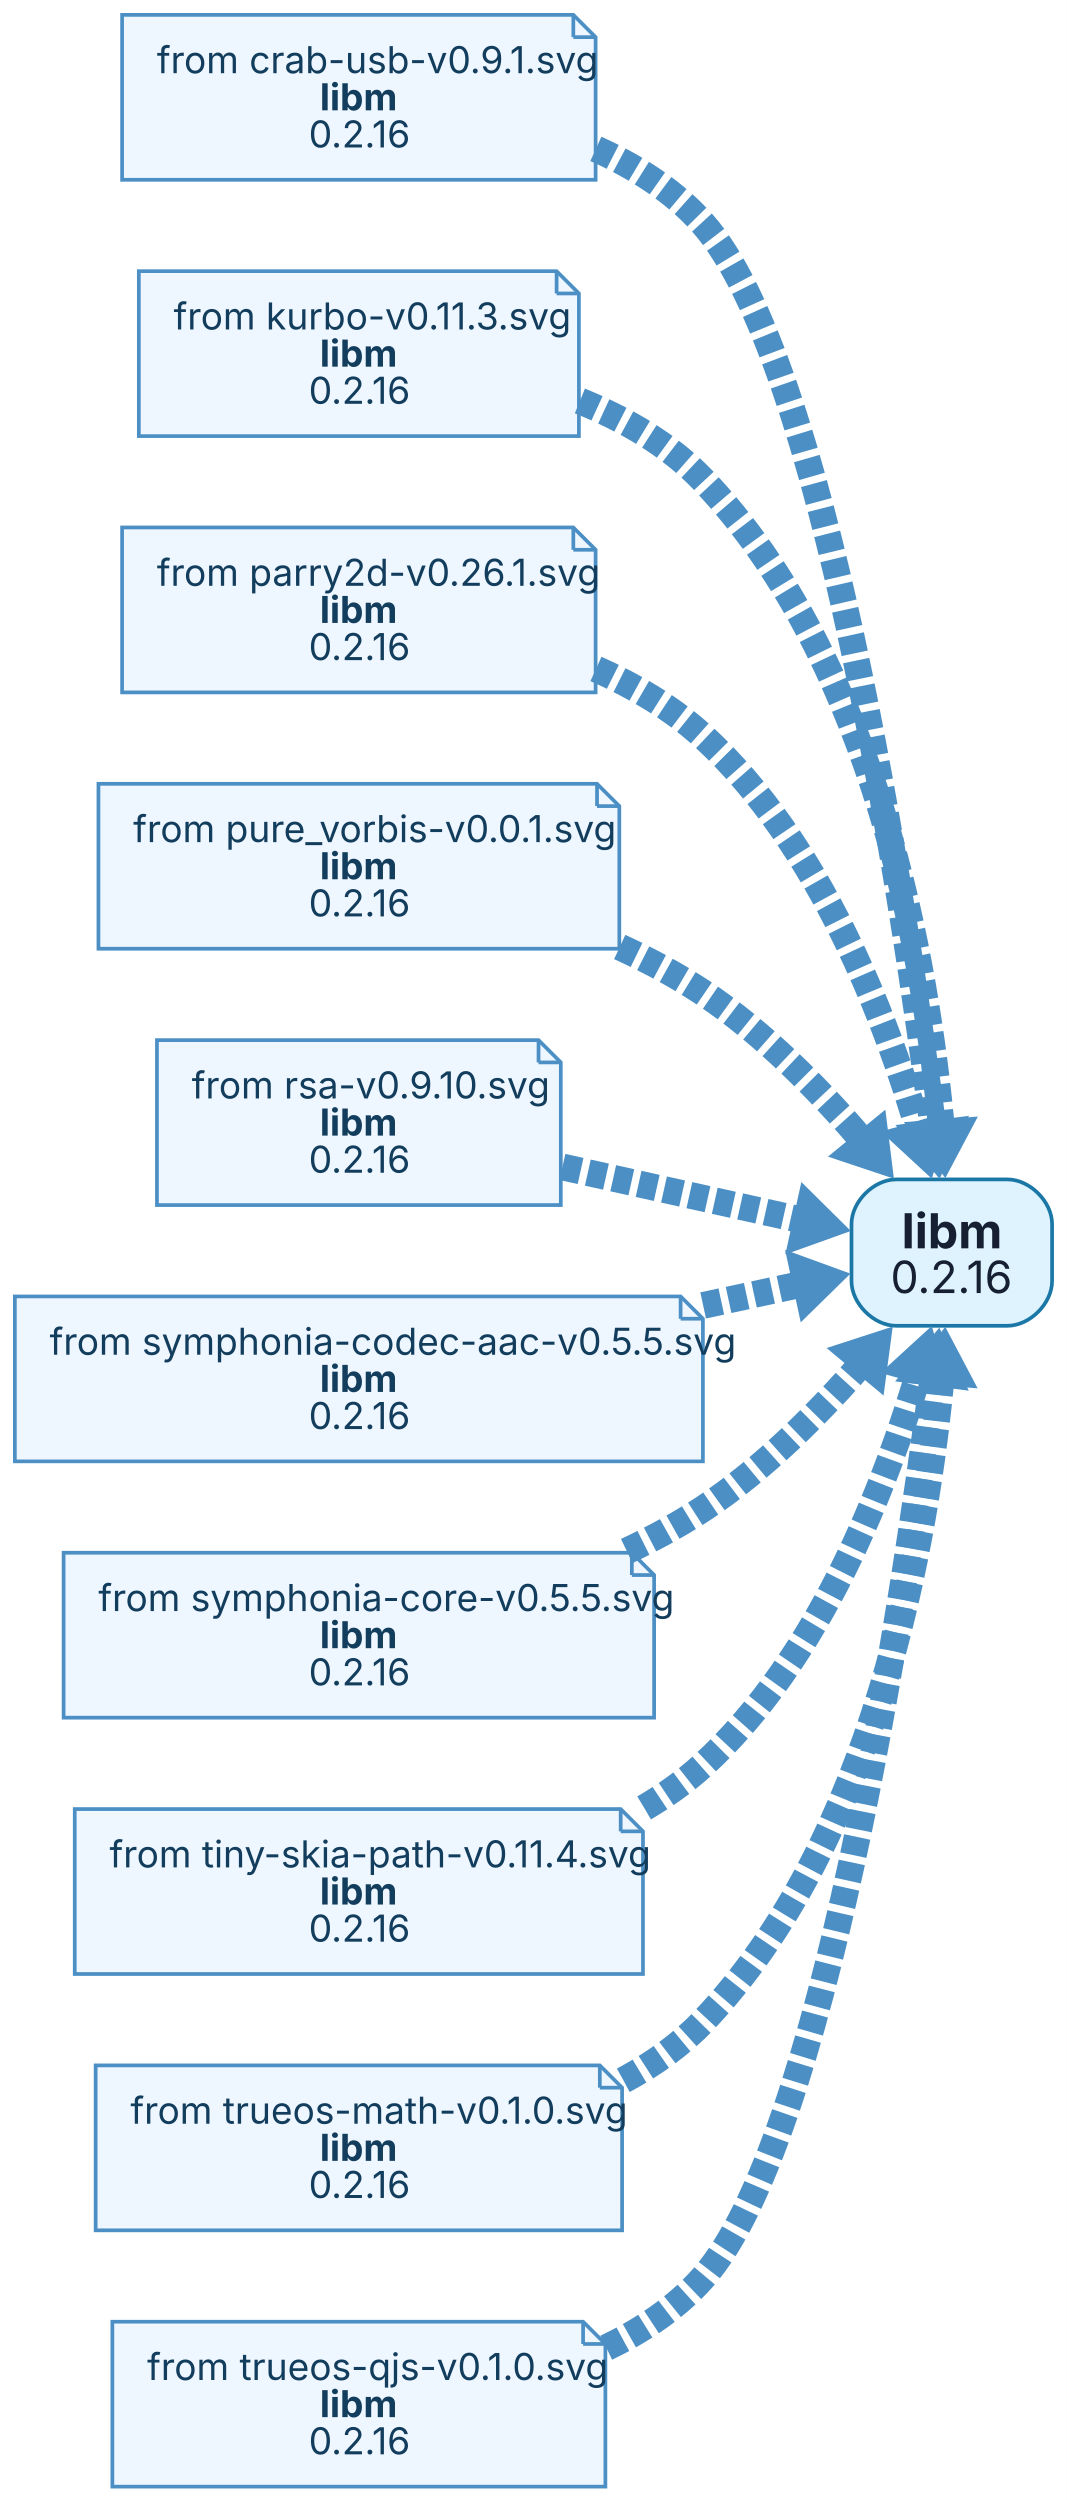
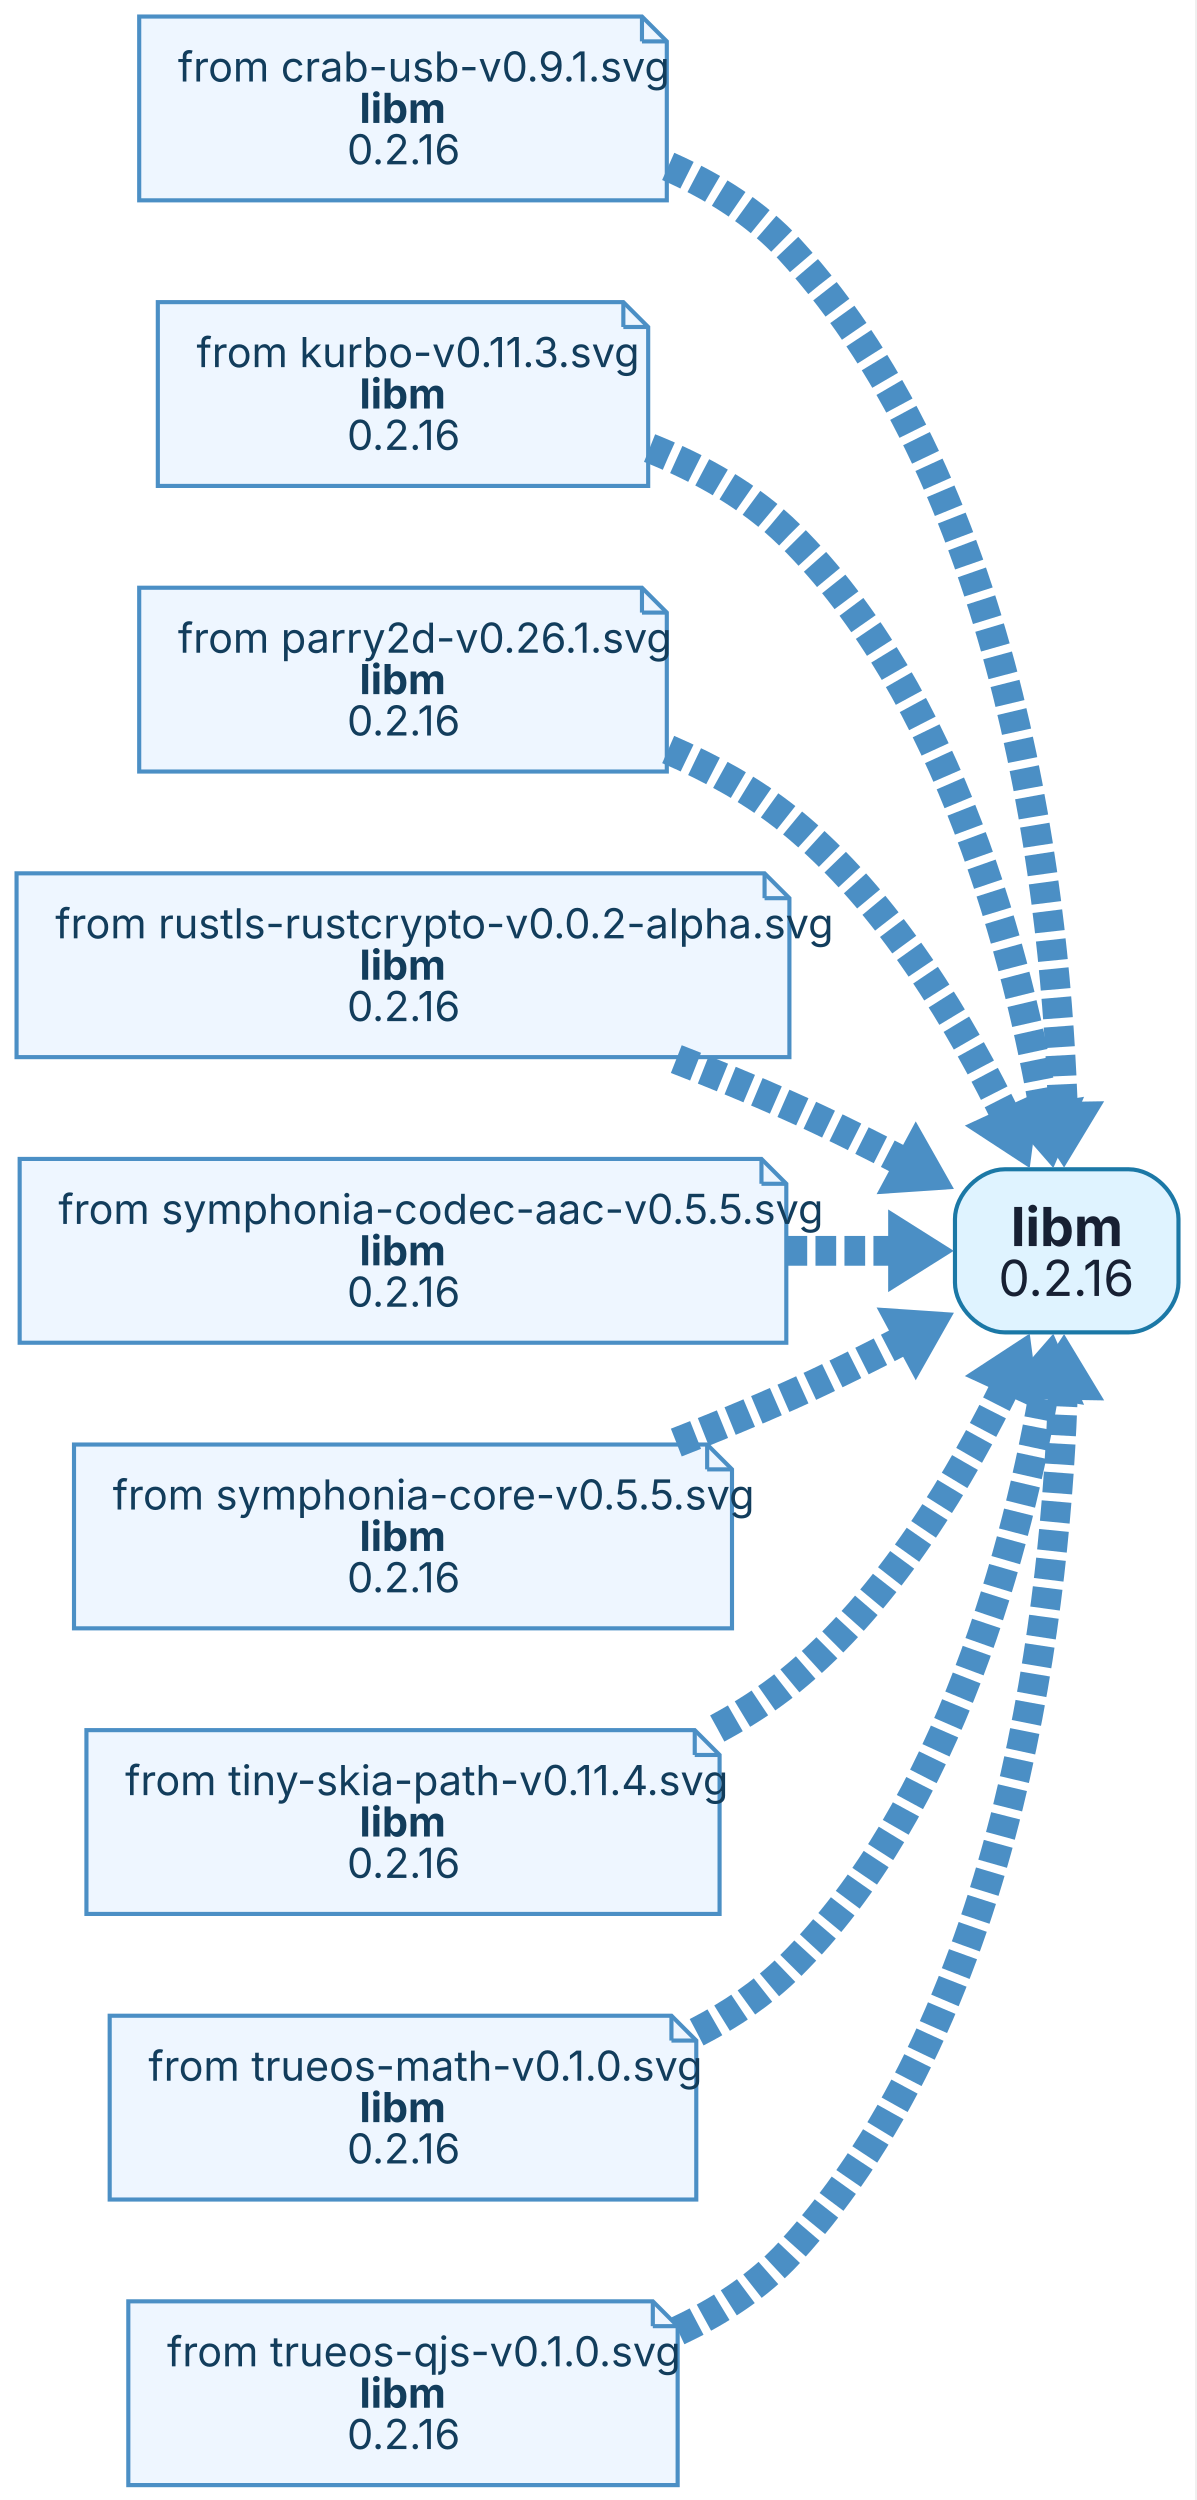
- <svg xmlns="http://www.w3.org/2000/svg" width="287pt" height="673pt" viewBox="0.00 0.00 287.00 673.00">
-   <g id="graph0" class="graph" transform="scale(1 1) rotate(0) translate(4 669.4)">
-     <polygon fill="white" stroke="none" points="-4,4 -4,-669.4 283.22,-669.4 283.22,4 -4,4" />
+ <svg xmlns="http://www.w3.org/2000/svg" width="289pt" height="604pt" viewBox="0.00 0.00 289.00 604.00">
+   <g id="graph0" class="graph" transform="scale(1 1) rotate(0) translate(4 600.4)">
+     <polygon fill="white" stroke="none" points="-4,4 -4,-600.4 284.72,-600.4 284.72,4 -4,4" />
    <g id="node1" class="node">
-       <path fill="#dff3ff" stroke="#1b78a6" d="M267.22,-351.9C267.22,-351.9 237.22,-351.9 237.22,-351.9 231.22,-351.9 225.22,-345.9 225.22,-339.9 225.22,-339.9 225.22,-324.5 225.22,-324.5 225.22,-318.5 231.22,-312.5 237.22,-312.5 237.22,-312.5 267.22,-312.5 267.22,-312.5 273.22,-312.5 279.22,-318.5 279.22,-324.5 279.22,-324.5 279.22,-339.9 279.22,-339.9 279.22,-345.9 273.22,-351.9 267.22,-351.9" />
-       <text xml:space="preserve" text-anchor="start" x="238.72" y="-333.35" font-family="Inter,Arial" font-weight="bold" font-size="13.00" fill="#172033">libm</text>
-       <text xml:space="preserve" text-anchor="start" x="235.72" y="-321.3" font-family="Inter,Arial" font-size="12.00" fill="#172033">0.2.16</text>
+       <path fill="#dff3ff" stroke="#1b78a6" d="M268.72,-317.9C268.72,-317.9 238.72,-317.9 238.72,-317.9 232.72,-317.9 226.72,-311.9 226.72,-305.9 226.72,-305.9 226.72,-290.5 226.72,-290.5 226.72,-284.5 232.72,-278.5 238.72,-278.5 238.72,-278.5 268.72,-278.5 268.72,-278.5 274.72,-278.5 280.72,-284.5 280.72,-290.5 280.72,-290.5 280.72,-305.9 280.72,-305.9 280.72,-311.9 274.72,-317.9 268.72,-317.9" />
+       <text xml:space="preserve" text-anchor="start" x="240.22" y="-299.35" font-family="Inter,Arial" font-weight="bold" font-size="13.00" fill="#172033">libm</text>
+       <text xml:space="preserve" text-anchor="start" x="237.22" y="-287.3" font-family="Inter,Arial" font-size="12.00" fill="#172033">0.2.16</text>
    </g>
    <g id="node2" class="node">
-       <polygon fill="#eef6ff" stroke="#4b8fc5" points="150.34,-665.4 28.87,-665.4 28.87,-621 156.34,-621 156.34,-659.4 150.34,-665.4" />
-       <polyline fill="none" stroke="#4b8fc5" points="150.34,-665.4 150.34,-659.4" />
-       <polyline fill="none" stroke="#4b8fc5" points="156.34,-659.4 150.34,-659.4" />
-       <text xml:space="preserve" text-anchor="start" x="38.23" y="-649.7" font-family="Inter,Arial" font-size="10.00" fill="#123d5c">from crab-usb-v0.9.1.svg</text>
-       <text xml:space="preserve" text-anchor="start" x="82.11" y="-639.7" font-family="Inter,Arial" font-weight="bold" font-size="10.00" fill="#123d5c">libm</text>
-       <text xml:space="preserve" text-anchor="start" x="79.11" y="-629.7" font-family="Inter,Arial" font-size="10.00" fill="#123d5c">0.2.16</text>
+       <polygon fill="#eef6ff" stroke="#4b8fc5" points="151.1,-596.4 29.63,-596.4 29.63,-552 157.1,-552 157.1,-590.4 151.1,-596.4" />
+       <polyline fill="none" stroke="#4b8fc5" points="151.1,-596.4 151.1,-590.4" />
+       <polyline fill="none" stroke="#4b8fc5" points="157.1,-590.4 151.1,-590.4" />
+       <text xml:space="preserve" text-anchor="start" x="38.99" y="-580.7" font-family="Inter,Arial" font-size="10.00" fill="#123d5c">from crab-usb-v0.9.1.svg</text>
+       <text xml:space="preserve" text-anchor="start" x="82.86" y="-570.7" font-family="Inter,Arial" font-weight="bold" font-size="10.00" fill="#123d5c">libm</text>
+       <text xml:space="preserve" text-anchor="start" x="79.86" y="-560.7" font-family="Inter,Arial" font-size="10.00" fill="#123d5c">0.2.16</text>
    </g>
    <g id="edge1" class="edge">
-       <path fill="none" stroke="#4b8fc5" stroke-width="7.2" stroke-dasharray="5,2" d="M156.42,-629.31C167.23,-624.47 177.46,-617.96 185.22,-609.2 217.48,-572.76 239.15,-428.54 247.45,-363.87" />
-       <polygon fill="#4b8fc5" stroke="#4b8fc5" stroke-width="7.2" points="250.84,-364.64 248.09,-358.75 243.97,-363.78 250.84,-364.64" />
+       <path fill="none" stroke="#4b8fc5" stroke-width="7.2" stroke-dasharray="5,2" d="M157.45,-560.19C168.37,-555.36 178.75,-548.89 186.72,-540.2 241.01,-481 251.33,-381.48 252.86,-330.48" />
+       <polygon fill="#4b8fc5" stroke="#4b8fc5" stroke-width="7.2" points="256.32,-330.63 252.96,-325.07 249.39,-330.51 256.32,-330.63" />
    </g>
    <g id="node3" class="node">
-       <polygon fill="#eef6ff" stroke="#4b8fc5" points="145.84,-596.4 33.37,-596.4 33.37,-552 151.84,-552 151.84,-590.4 145.84,-596.4" />
-       <polyline fill="none" stroke="#4b8fc5" points="145.84,-596.4 145.84,-590.4" />
-       <polyline fill="none" stroke="#4b8fc5" points="151.84,-590.4 145.84,-590.4" />
-       <text xml:space="preserve" text-anchor="start" x="42.73" y="-580.7" font-family="Inter,Arial" font-size="10.00" fill="#123d5c">from kurbo-v0.11.3.svg</text>
-       <text xml:space="preserve" text-anchor="start" x="82.11" y="-570.7" font-family="Inter,Arial" font-weight="bold" font-size="10.00" fill="#123d5c">libm</text>
-       <text xml:space="preserve" text-anchor="start" x="79.11" y="-560.7" font-family="Inter,Arial" font-size="10.00" fill="#123d5c">0.2.16</text>
+       <polygon fill="#eef6ff" stroke="#4b8fc5" points="146.6,-527.4 34.13,-527.4 34.13,-483 152.6,-483 152.6,-521.4 146.6,-527.4" />
+       <polyline fill="none" stroke="#4b8fc5" points="146.6,-527.4 146.6,-521.4" />
+       <polyline fill="none" stroke="#4b8fc5" points="152.6,-521.4 146.6,-521.4" />
+       <text xml:space="preserve" text-anchor="start" x="43.49" y="-511.7" font-family="Inter,Arial" font-size="10.00" fill="#123d5c">from kurbo-v0.11.3.svg</text>
+       <text xml:space="preserve" text-anchor="start" x="82.86" y="-501.7" font-family="Inter,Arial" font-weight="bold" font-size="10.00" fill="#123d5c">libm</text>
+       <text xml:space="preserve" text-anchor="start" x="79.86" y="-491.7" font-family="Inter,Arial" font-size="10.00" fill="#123d5c">0.2.16</text>
    </g>
    <g id="edge2" class="edge">
-       <path fill="none" stroke="#4b8fc5" stroke-width="7.2" stroke-dasharray="5,2" d="M152.12,-561.45C164.33,-556.5 176.21,-549.66 185.22,-540.2 231.85,-491.27 245.54,-409.53 249.56,-364.47" />
-       <polygon fill="#4b8fc5" stroke="#4b8fc5" stroke-width="7.2" points="253.01,-364.74 249.97,-359 246.1,-364.22 253.01,-364.74" />
+       <path fill="none" stroke="#4b8fc5" stroke-width="7.2" stroke-dasharray="5,2" d="M152.95,-492.14C165.28,-487.21 177.36,-480.45 186.72,-471.2 225.75,-432.63 242.07,-368.57 248.62,-330.17" />
+       <polygon fill="#4b8fc5" stroke="#4b8fc5" stroke-width="7.2" points="252.02,-330.85 249.44,-324.88 245.17,-329.78 252.02,-330.85" />
    </g>
    <g id="node4" class="node">
-       <polygon fill="#eef6ff" stroke="#4b8fc5" points="150.34,-527.4 28.87,-527.4 28.87,-483 156.34,-483 156.34,-521.4 150.34,-527.4" />
-       <polyline fill="none" stroke="#4b8fc5" points="150.34,-527.4 150.34,-521.4" />
-       <polyline fill="none" stroke="#4b8fc5" points="156.34,-521.4 150.34,-521.4" />
-       <text xml:space="preserve" text-anchor="start" x="38.23" y="-511.7" font-family="Inter,Arial" font-size="10.00" fill="#123d5c">from parry2d-v0.26.1.svg</text>
-       <text xml:space="preserve" text-anchor="start" x="82.11" y="-501.7" font-family="Inter,Arial" font-weight="bold" font-size="10.00" fill="#123d5c">libm</text>
-       <text xml:space="preserve" text-anchor="start" x="79.11" y="-491.7" font-family="Inter,Arial" font-size="10.00" fill="#123d5c">0.2.16</text>
+       <polygon fill="#eef6ff" stroke="#4b8fc5" points="151.1,-458.4 29.63,-458.4 29.63,-414 157.1,-414 157.1,-452.4 151.1,-458.4" />
+       <polyline fill="none" stroke="#4b8fc5" points="151.1,-458.4 151.1,-452.4" />
+       <polyline fill="none" stroke="#4b8fc5" points="157.1,-452.4 151.1,-452.4" />
+       <text xml:space="preserve" text-anchor="start" x="38.99" y="-442.7" font-family="Inter,Arial" font-size="10.00" fill="#123d5c">from parry2d-v0.26.1.svg</text>
+       <text xml:space="preserve" text-anchor="start" x="82.86" y="-432.7" font-family="Inter,Arial" font-weight="bold" font-size="10.00" fill="#123d5c">libm</text>
+       <text xml:space="preserve" text-anchor="start" x="79.86" y="-422.7" font-family="Inter,Arial" font-size="10.00" fill="#123d5c">0.2.16</text>
    </g>
    <g id="edge3" class="edge">
-       <path fill="none" stroke="#4b8fc5" stroke-width="7.2" stroke-dasharray="5,2" d="M156.45,-489.31C166.87,-484.68 176.96,-478.76 185.22,-471.2 216.87,-442.21 234.79,-394.86 243.75,-363.61" />
-       <polygon fill="#4b8fc5" stroke="#4b8fc5" stroke-width="7.2" points="247.01,-364.83 245.09,-358.62 240.32,-363.03 247.01,-364.83" />
+       <path fill="none" stroke="#4b8fc5" stroke-width="7.2" stroke-dasharray="5,2" d="M157.45,-419.31C167.87,-414.8 178.08,-409.18 186.72,-402.2 210.78,-382.78 228.71,-352.13 239.77,-329.12" />
+       <polygon fill="#4b8fc5" stroke="#4b8fc5" stroke-width="7.2" points="242.81,-330.79 241.96,-324.34 236.52,-327.9 242.81,-330.79" />
    </g>
    <g id="node5" class="node">
-       <polygon fill="#eef6ff" stroke="#4b8fc5" points="156.72,-458.4 22.5,-458.4 22.5,-414 162.72,-414 162.72,-452.4 156.72,-458.4" />
-       <polyline fill="none" stroke="#4b8fc5" points="156.72,-458.4 156.72,-452.4" />
-       <polyline fill="none" stroke="#4b8fc5" points="162.72,-452.4 156.72,-452.4" />
-       <text xml:space="preserve" text-anchor="start" x="31.86" y="-442.7" font-family="Inter,Arial" font-size="10.00" fill="#123d5c">from pure_vorbis-v0.0.1.svg</text>
-       <text xml:space="preserve" text-anchor="start" x="82.11" y="-432.7" font-family="Inter,Arial" font-weight="bold" font-size="10.00" fill="#123d5c">libm</text>
-       <text xml:space="preserve" text-anchor="start" x="79.11" y="-422.7" font-family="Inter,Arial" font-size="10.00" fill="#123d5c">0.2.16</text>
+       <polygon fill="#eef6ff" stroke="#4b8fc5" points="180.72,-389.4 0,-389.4 0,-345 186.72,-345 186.72,-383.4 180.72,-389.4" />
+       <polyline fill="none" stroke="#4b8fc5" points="180.72,-389.4 180.72,-383.4" />
+       <polyline fill="none" stroke="#4b8fc5" points="186.72,-383.4 180.72,-383.4" />
+       <text xml:space="preserve" text-anchor="start" x="9.36" y="-373.7" font-family="Inter,Arial" font-size="10.00" fill="#123d5c">from rustls-rustcrypto-v0.0.2-alpha.svg</text>
+       <text xml:space="preserve" text-anchor="start" x="82.86" y="-363.7" font-family="Inter,Arial" font-weight="bold" font-size="10.00" fill="#123d5c">libm</text>
+       <text xml:space="preserve" text-anchor="start" x="79.86" y="-353.7" font-family="Inter,Arial" font-size="10.00" fill="#123d5c">0.2.16</text>
    </g>
    <g id="edge4" class="edge">
-       <path fill="none" stroke="#4b8fc5" stroke-width="7.2" stroke-dasharray="5,2" d="M162.84,-414.46C170.66,-410.87 178.29,-406.79 185.22,-402.2 201.85,-391.18 217.33,-375.21 229.11,-361.3" />
-       <polygon fill="#4b8fc5" stroke="#4b8fc5" stroke-width="7.2" points="231.57,-363.77 232.37,-357.32 226.21,-359.38 231.57,-363.77" />
+       <path fill="none" stroke="#4b8fc5" stroke-width="7.2" stroke-dasharray="5,2" d="M159.4,-344.52C168.65,-340.93 177.98,-337.1 186.72,-333.2 196.34,-328.9 206.5,-323.81 215.88,-318.86" />
+       <polygon fill="#4b8fc5" stroke="#4b8fc5" stroke-width="7.2" points="217.32,-322.02 220.52,-316.36 214.04,-315.92 217.32,-322.02" />
    </g>
    <g id="node6" class="node">
-       <polygon fill="#eef6ff" stroke="#4b8fc5" points="140.97,-389.4 38.25,-389.4 38.25,-345 146.97,-345 146.97,-383.4 140.97,-389.4" />
-       <polyline fill="none" stroke="#4b8fc5" points="140.97,-389.4 140.97,-383.4" />
-       <polyline fill="none" stroke="#4b8fc5" points="146.97,-383.4 140.97,-383.4" />
-       <text xml:space="preserve" text-anchor="start" x="47.61" y="-373.7" font-family="Inter,Arial" font-size="10.00" fill="#123d5c">from rsa-v0.9.10.svg</text>
-       <text xml:space="preserve" text-anchor="start" x="82.11" y="-363.7" font-family="Inter,Arial" font-weight="bold" font-size="10.00" fill="#123d5c">libm</text>
-       <text xml:space="preserve" text-anchor="start" x="79.11" y="-353.7" font-family="Inter,Arial" font-size="10.00" fill="#123d5c">0.2.16</text>
+       <polygon fill="#eef6ff" stroke="#4b8fc5" points="179.97,-320.4 0.75,-320.4 0.75,-276 185.97,-276 185.97,-314.4 179.97,-320.4" />
+       <polyline fill="none" stroke="#4b8fc5" points="179.97,-320.4 179.97,-314.4" />
+       <polyline fill="none" stroke="#4b8fc5" points="185.97,-314.4 179.97,-314.4" />
+       <text xml:space="preserve" text-anchor="start" x="10.11" y="-304.7" font-family="Inter,Arial" font-size="10.00" fill="#123d5c">from symphonia-codec-aac-v0.5.5.svg</text>
+       <text xml:space="preserve" text-anchor="start" x="82.86" y="-294.7" font-family="Inter,Arial" font-weight="bold" font-size="10.00" fill="#123d5c">libm</text>
+       <text xml:space="preserve" text-anchor="start" x="79.86" y="-284.7" font-family="Inter,Arial" font-size="10.00" fill="#123d5c">0.2.16</text>
    </g>
    <g id="edge5" class="edge">
-       <path fill="none" stroke="#4b8fc5" stroke-width="7.2" stroke-dasharray="5,2" d="M147.41,-355.25C169.02,-350.45 193.43,-345.03 213.14,-340.66" />
-       <polygon fill="#4b8fc5" stroke="#4b8fc5" stroke-width="7.2" points="213.83,-344.05 218.45,-339.48 212.33,-337.29 213.83,-344.05" />
+       <path fill="none" stroke="#4b8fc5" stroke-width="7.2" stroke-dasharray="5,2" d="M186.02,-298.2C195.95,-298.2 205.6,-298.2 214.35,-298.2" />
+       <polygon fill="#4b8fc5" stroke="#4b8fc5" stroke-width="7.2" points="214.18,-301.67 219.68,-298.2 214.18,-294.74 214.18,-301.67" />
    </g>
    <g id="node7" class="node">
-       <polygon fill="#eef6ff" stroke="#4b8fc5" points="179.22,-320.4 0,-320.4 0,-276 185.22,-276 185.22,-314.4 179.22,-320.4" />
-       <polyline fill="none" stroke="#4b8fc5" points="179.22,-320.4 179.22,-314.4" />
-       <polyline fill="none" stroke="#4b8fc5" points="185.22,-314.4 179.22,-314.4" />
-       <text xml:space="preserve" text-anchor="start" x="9.36" y="-304.7" font-family="Inter,Arial" font-size="10.00" fill="#123d5c">from symphonia-codec-aac-v0.5.5.svg</text>
-       <text xml:space="preserve" text-anchor="start" x="82.11" y="-294.7" font-family="Inter,Arial" font-weight="bold" font-size="10.00" fill="#123d5c">libm</text>
-       <text xml:space="preserve" text-anchor="start" x="79.11" y="-284.7" font-family="Inter,Arial" font-size="10.00" fill="#123d5c">0.2.16</text>
+       <polygon fill="#eef6ff" stroke="#4b8fc5" points="166.85,-251.4 13.88,-251.4 13.88,-207 172.85,-207 172.85,-245.4 166.85,-251.4" />
+       <polyline fill="none" stroke="#4b8fc5" points="166.85,-251.4 166.85,-245.4" />
+       <polyline fill="none" stroke="#4b8fc5" points="172.85,-245.4 166.85,-245.4" />
+       <text xml:space="preserve" text-anchor="start" x="23.24" y="-235.7" font-family="Inter,Arial" font-size="10.00" fill="#123d5c">from symphonia-core-v0.5.5.svg</text>
+       <text xml:space="preserve" text-anchor="start" x="82.86" y="-225.7" font-family="Inter,Arial" font-weight="bold" font-size="10.00" fill="#123d5c">libm</text>
+       <text xml:space="preserve" text-anchor="start" x="79.86" y="-215.7" font-family="Inter,Arial" font-size="10.00" fill="#123d5c">0.2.16</text>
    </g>
    <g id="edge6" class="edge">
-       <path fill="none" stroke="#4b8fc5" stroke-width="7.2" stroke-dasharray="5,2" d="M185.29,-317.98C195.03,-320.08 204.5,-322.12 213.08,-323.97" />
-       <polygon fill="#4b8fc5" stroke="#4b8fc5" stroke-width="7.2" points="212.24,-327.33 218.34,-325.11 213.7,-320.56 212.24,-327.33" />
+       <path fill="none" stroke="#4b8fc5" stroke-width="7.2" stroke-dasharray="5,2" d="M159.4,-251.88C168.65,-255.47 177.98,-259.3 186.72,-263.2 196.34,-267.5 206.5,-272.59 215.88,-277.54" />
+       <polygon fill="#4b8fc5" stroke="#4b8fc5" stroke-width="7.2" points="214.04,-280.48 220.52,-280.04 217.32,-274.38 214.04,-280.48" />
    </g>
    <g id="node8" class="node">
-       <polygon fill="#eef6ff" stroke="#4b8fc5" points="166.09,-251.4 13.12,-251.4 13.12,-207 172.09,-207 172.09,-245.4 166.09,-251.4" />
-       <polyline fill="none" stroke="#4b8fc5" points="166.09,-251.4 166.09,-245.4" />
-       <polyline fill="none" stroke="#4b8fc5" points="172.09,-245.4 166.09,-245.4" />
-       <text xml:space="preserve" text-anchor="start" x="22.48" y="-235.7" font-family="Inter,Arial" font-size="10.00" fill="#123d5c">from symphonia-core-v0.5.5.svg</text>
-       <text xml:space="preserve" text-anchor="start" x="82.11" y="-225.7" font-family="Inter,Arial" font-weight="bold" font-size="10.00" fill="#123d5c">libm</text>
-       <text xml:space="preserve" text-anchor="start" x="79.11" y="-215.7" font-family="Inter,Arial" font-size="10.00" fill="#123d5c">0.2.16</text>
+       <polygon fill="#eef6ff" stroke="#4b8fc5" points="163.85,-182.4 16.88,-182.4 16.88,-138 169.85,-138 169.85,-176.4 163.85,-182.4" />
+       <polyline fill="none" stroke="#4b8fc5" points="163.85,-182.4 163.85,-176.4" />
+       <polyline fill="none" stroke="#4b8fc5" points="169.85,-176.4 163.85,-176.4" />
+       <text xml:space="preserve" text-anchor="start" x="26.24" y="-166.7" font-family="Inter,Arial" font-size="10.00" fill="#123d5c">from tiny-skia-path-v0.11.4.svg</text>
+       <text xml:space="preserve" text-anchor="start" x="82.86" y="-156.7" font-family="Inter,Arial" font-weight="bold" font-size="10.00" fill="#123d5c">libm</text>
+       <text xml:space="preserve" text-anchor="start" x="79.86" y="-146.7" font-family="Inter,Arial" font-size="10.00" fill="#123d5c">0.2.16</text>
    </g>
    <g id="edge7" class="edge">
-       <path fill="none" stroke="#4b8fc5" stroke-width="7.2" stroke-dasharray="5,2" d="M164.72,-251.87C171.87,-255.24 178.84,-259.01 185.22,-263.2 201.65,-274 217.03,-289.61 228.8,-303.25" />
-       <polygon fill="#4b8fc5" stroke="#4b8fc5" stroke-width="7.2" points="225.83,-305.1 232.01,-307.11 231.15,-300.66 225.83,-305.1" />
+       <path fill="none" stroke="#4b8fc5" stroke-width="7.2" stroke-dasharray="5,2" d="M169.3,-182.8C175.49,-186.13 181.4,-189.91 186.72,-194.2 210.78,-213.62 228.71,-244.27 239.77,-267.28" />
+       <polygon fill="#4b8fc5" stroke="#4b8fc5" stroke-width="7.2" points="236.52,-268.5 241.96,-272.06 242.81,-265.61 236.52,-268.5" />
    </g>
    <g id="node9" class="node">
-       <polygon fill="#eef6ff" stroke="#4b8fc5" points="163.09,-182.4 16.12,-182.4 16.12,-138 169.09,-138 169.09,-176.4 163.09,-182.4" />
-       <polyline fill="none" stroke="#4b8fc5" points="163.09,-182.4 163.09,-176.4" />
-       <polyline fill="none" stroke="#4b8fc5" points="169.09,-176.4 163.09,-176.4" />
-       <text xml:space="preserve" text-anchor="start" x="25.48" y="-166.7" font-family="Inter,Arial" font-size="10.00" fill="#123d5c">from tiny-skia-path-v0.11.4.svg</text>
-       <text xml:space="preserve" text-anchor="start" x="82.11" y="-156.7" font-family="Inter,Arial" font-weight="bold" font-size="10.00" fill="#123d5c">libm</text>
-       <text xml:space="preserve" text-anchor="start" x="79.11" y="-146.7" font-family="Inter,Arial" font-size="10.00" fill="#123d5c">0.2.16</text>
+       <polygon fill="#eef6ff" stroke="#4b8fc5" points="158.22,-113.4 22.5,-113.4 22.5,-69 164.22,-69 164.22,-107.4 158.22,-113.4" />
+       <polyline fill="none" stroke="#4b8fc5" points="158.22,-113.4 158.22,-107.4" />
+       <polyline fill="none" stroke="#4b8fc5" points="164.22,-107.4 158.22,-107.4" />
+       <text xml:space="preserve" text-anchor="start" x="31.86" y="-97.7" font-family="Inter,Arial" font-size="10.00" fill="#123d5c">from trueos-math-v0.1.0.svg</text>
+       <text xml:space="preserve" text-anchor="start" x="82.86" y="-87.7" font-family="Inter,Arial" font-weight="bold" font-size="10.00" fill="#123d5c">libm</text>
+       <text xml:space="preserve" text-anchor="start" x="79.86" y="-77.7" font-family="Inter,Arial" font-size="10.00" fill="#123d5c">0.2.16</text>
    </g>
    <g id="edge8" class="edge">
-       <path fill="none" stroke="#4b8fc5" stroke-width="7.2" stroke-dasharray="5,2" d="M169.41,-182.72C175.09,-186.05 180.46,-189.85 185.22,-194.2 216.73,-222.97 234.69,-269.99 243.69,-301.01" />
-       <polygon fill="#4b8fc5" stroke="#4b8fc5" stroke-width="7.2" points="240.24,-301.54 245.03,-305.93 246.92,-299.71 240.24,-301.54" />
+       <path fill="none" stroke="#4b8fc5" stroke-width="7.2" stroke-dasharray="5,2" d="M164.33,-109.42C172.55,-113.65 180.28,-118.83 186.72,-125.2 225.75,-163.77 242.07,-227.83 248.62,-266.23" />
+       <polygon fill="#4b8fc5" stroke="#4b8fc5" stroke-width="7.2" points="245.17,-266.62 249.44,-271.52 252.02,-265.55 245.17,-266.62" />
    </g>
    <g id="node10" class="node">
-       <polygon fill="#eef6ff" stroke="#4b8fc5" points="157.47,-113.4 21.75,-113.4 21.75,-69 163.47,-69 163.47,-107.4 157.47,-113.4" />
-       <polyline fill="none" stroke="#4b8fc5" points="157.47,-113.4 157.47,-107.4" />
-       <polyline fill="none" stroke="#4b8fc5" points="163.47,-107.4 157.47,-107.4" />
-       <text xml:space="preserve" text-anchor="start" x="31.11" y="-97.7" font-family="Inter,Arial" font-size="10.00" fill="#123d5c">from trueos-math-v0.1.0.svg</text>
-       <text xml:space="preserve" text-anchor="start" x="82.11" y="-87.7" font-family="Inter,Arial" font-weight="bold" font-size="10.00" fill="#123d5c">libm</text>
-       <text xml:space="preserve" text-anchor="start" x="79.11" y="-77.7" font-family="Inter,Arial" font-size="10.00" fill="#123d5c">0.2.16</text>
+       <polygon fill="#eef6ff" stroke="#4b8fc5" points="153.72,-44.4 27,-44.4 27,0 159.72,0 159.72,-38.4 153.72,-44.4" />
+       <polyline fill="none" stroke="#4b8fc5" points="153.72,-44.4 153.72,-38.4" />
+       <polyline fill="none" stroke="#4b8fc5" points="159.72,-38.4 153.72,-38.4" />
+       <text xml:space="preserve" text-anchor="start" x="36.36" y="-28.7" font-family="Inter,Arial" font-size="10.00" fill="#123d5c">from trueos-qjs-v0.1.0.svg</text>
+       <text xml:space="preserve" text-anchor="start" x="82.86" y="-18.7" font-family="Inter,Arial" font-weight="bold" font-size="10.00" fill="#123d5c">libm</text>
+       <text xml:space="preserve" text-anchor="start" x="79.86" y="-8.7" font-family="Inter,Arial" font-size="10.00" fill="#123d5c">0.2.16</text>
    </g>
    <g id="edge9" class="edge">
-       <path fill="none" stroke="#4b8fc5" stroke-width="7.2" stroke-dasharray="5,2" d="M163.81,-109.4C171.73,-113.63 179.13,-118.82 185.22,-125.2 231.68,-173.88 245.44,-255.23 249.51,-300.08" />
-       <polygon fill="#4b8fc5" stroke="#4b8fc5" stroke-width="7.2" points="246.05,-300.28 249.93,-305.5 252.96,-299.75 246.05,-300.28" />
-     </g>
-     <g id="node11" class="node">
-       <polygon fill="#eef6ff" stroke="#4b8fc5" points="152.97,-44.4 26.25,-44.4 26.25,0 158.97,0 158.97,-38.4 152.97,-44.4" />
-       <polyline fill="none" stroke="#4b8fc5" points="152.97,-44.4 152.97,-38.4" />
-       <polyline fill="none" stroke="#4b8fc5" points="158.97,-38.4 152.97,-38.4" />
-       <text xml:space="preserve" text-anchor="start" x="35.61" y="-28.7" font-family="Inter,Arial" font-size="10.00" fill="#123d5c">from trueos-qjs-v0.1.0.svg</text>
-       <text xml:space="preserve" text-anchor="start" x="82.11" y="-18.7" font-family="Inter,Arial" font-weight="bold" font-size="10.00" fill="#123d5c">libm</text>
-       <text xml:space="preserve" text-anchor="start" x="79.11" y="-8.7" font-family="Inter,Arial" font-size="10.00" fill="#123d5c">0.2.16</text>
-     </g>
-     <g id="edge10" class="edge">
-       <path fill="none" stroke="#4b8fc5" stroke-width="7.2" stroke-dasharray="5,2" d="M159.22,-37.4C168.98,-42.08 178.13,-48.2 185.22,-56.2 217.31,-92.41 239.01,-235.52 247.37,-300.18" />
-       <polygon fill="#4b8fc5" stroke="#4b8fc5" stroke-width="7.2" points="243.89,-300.29 248.02,-305.31 250.77,-299.42 243.89,-300.29" />
+       <path fill="none" stroke="#4b8fc5" stroke-width="7.2" stroke-dasharray="5,2" d="M159.82,-37.29C169.86,-41.99 179.33,-48.14 186.72,-56.2 241.01,-115.4 251.33,-214.92 252.86,-265.92" />
+       <polygon fill="#4b8fc5" stroke="#4b8fc5" stroke-width="7.2" points="249.39,-265.89 252.96,-271.33 256.32,-265.77 249.39,-265.89" />
    </g>
  </g>
</svg>
